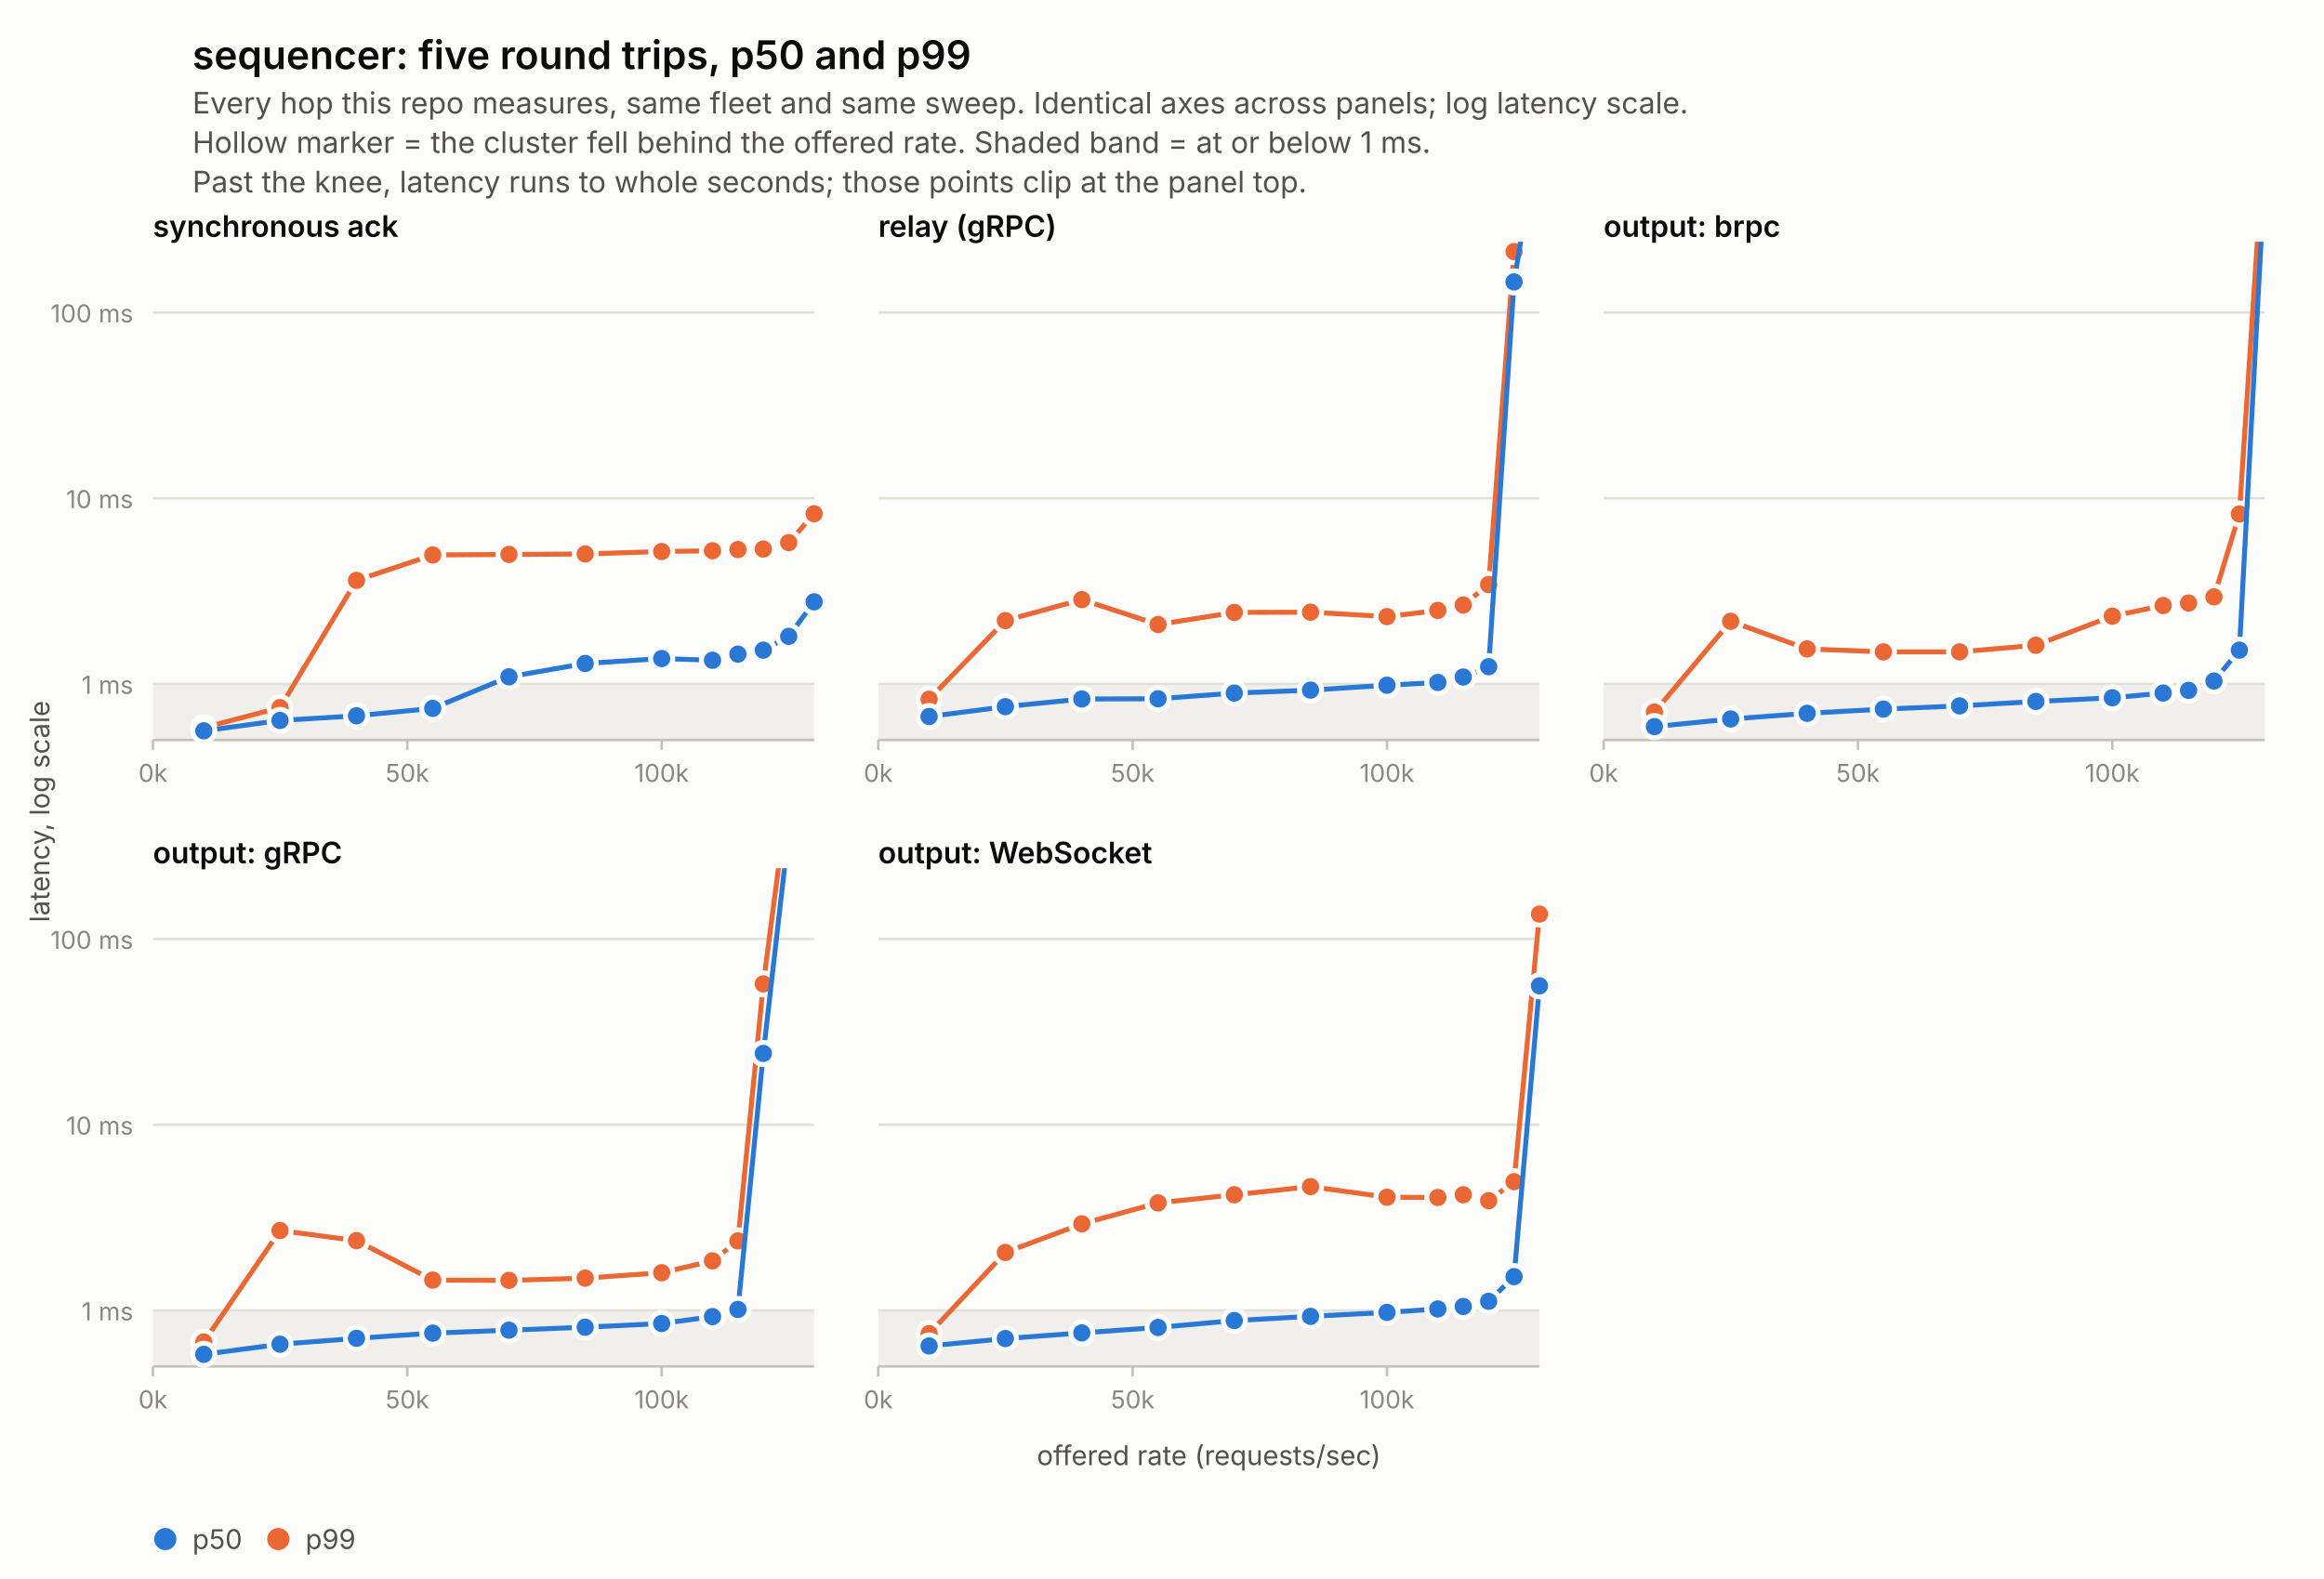
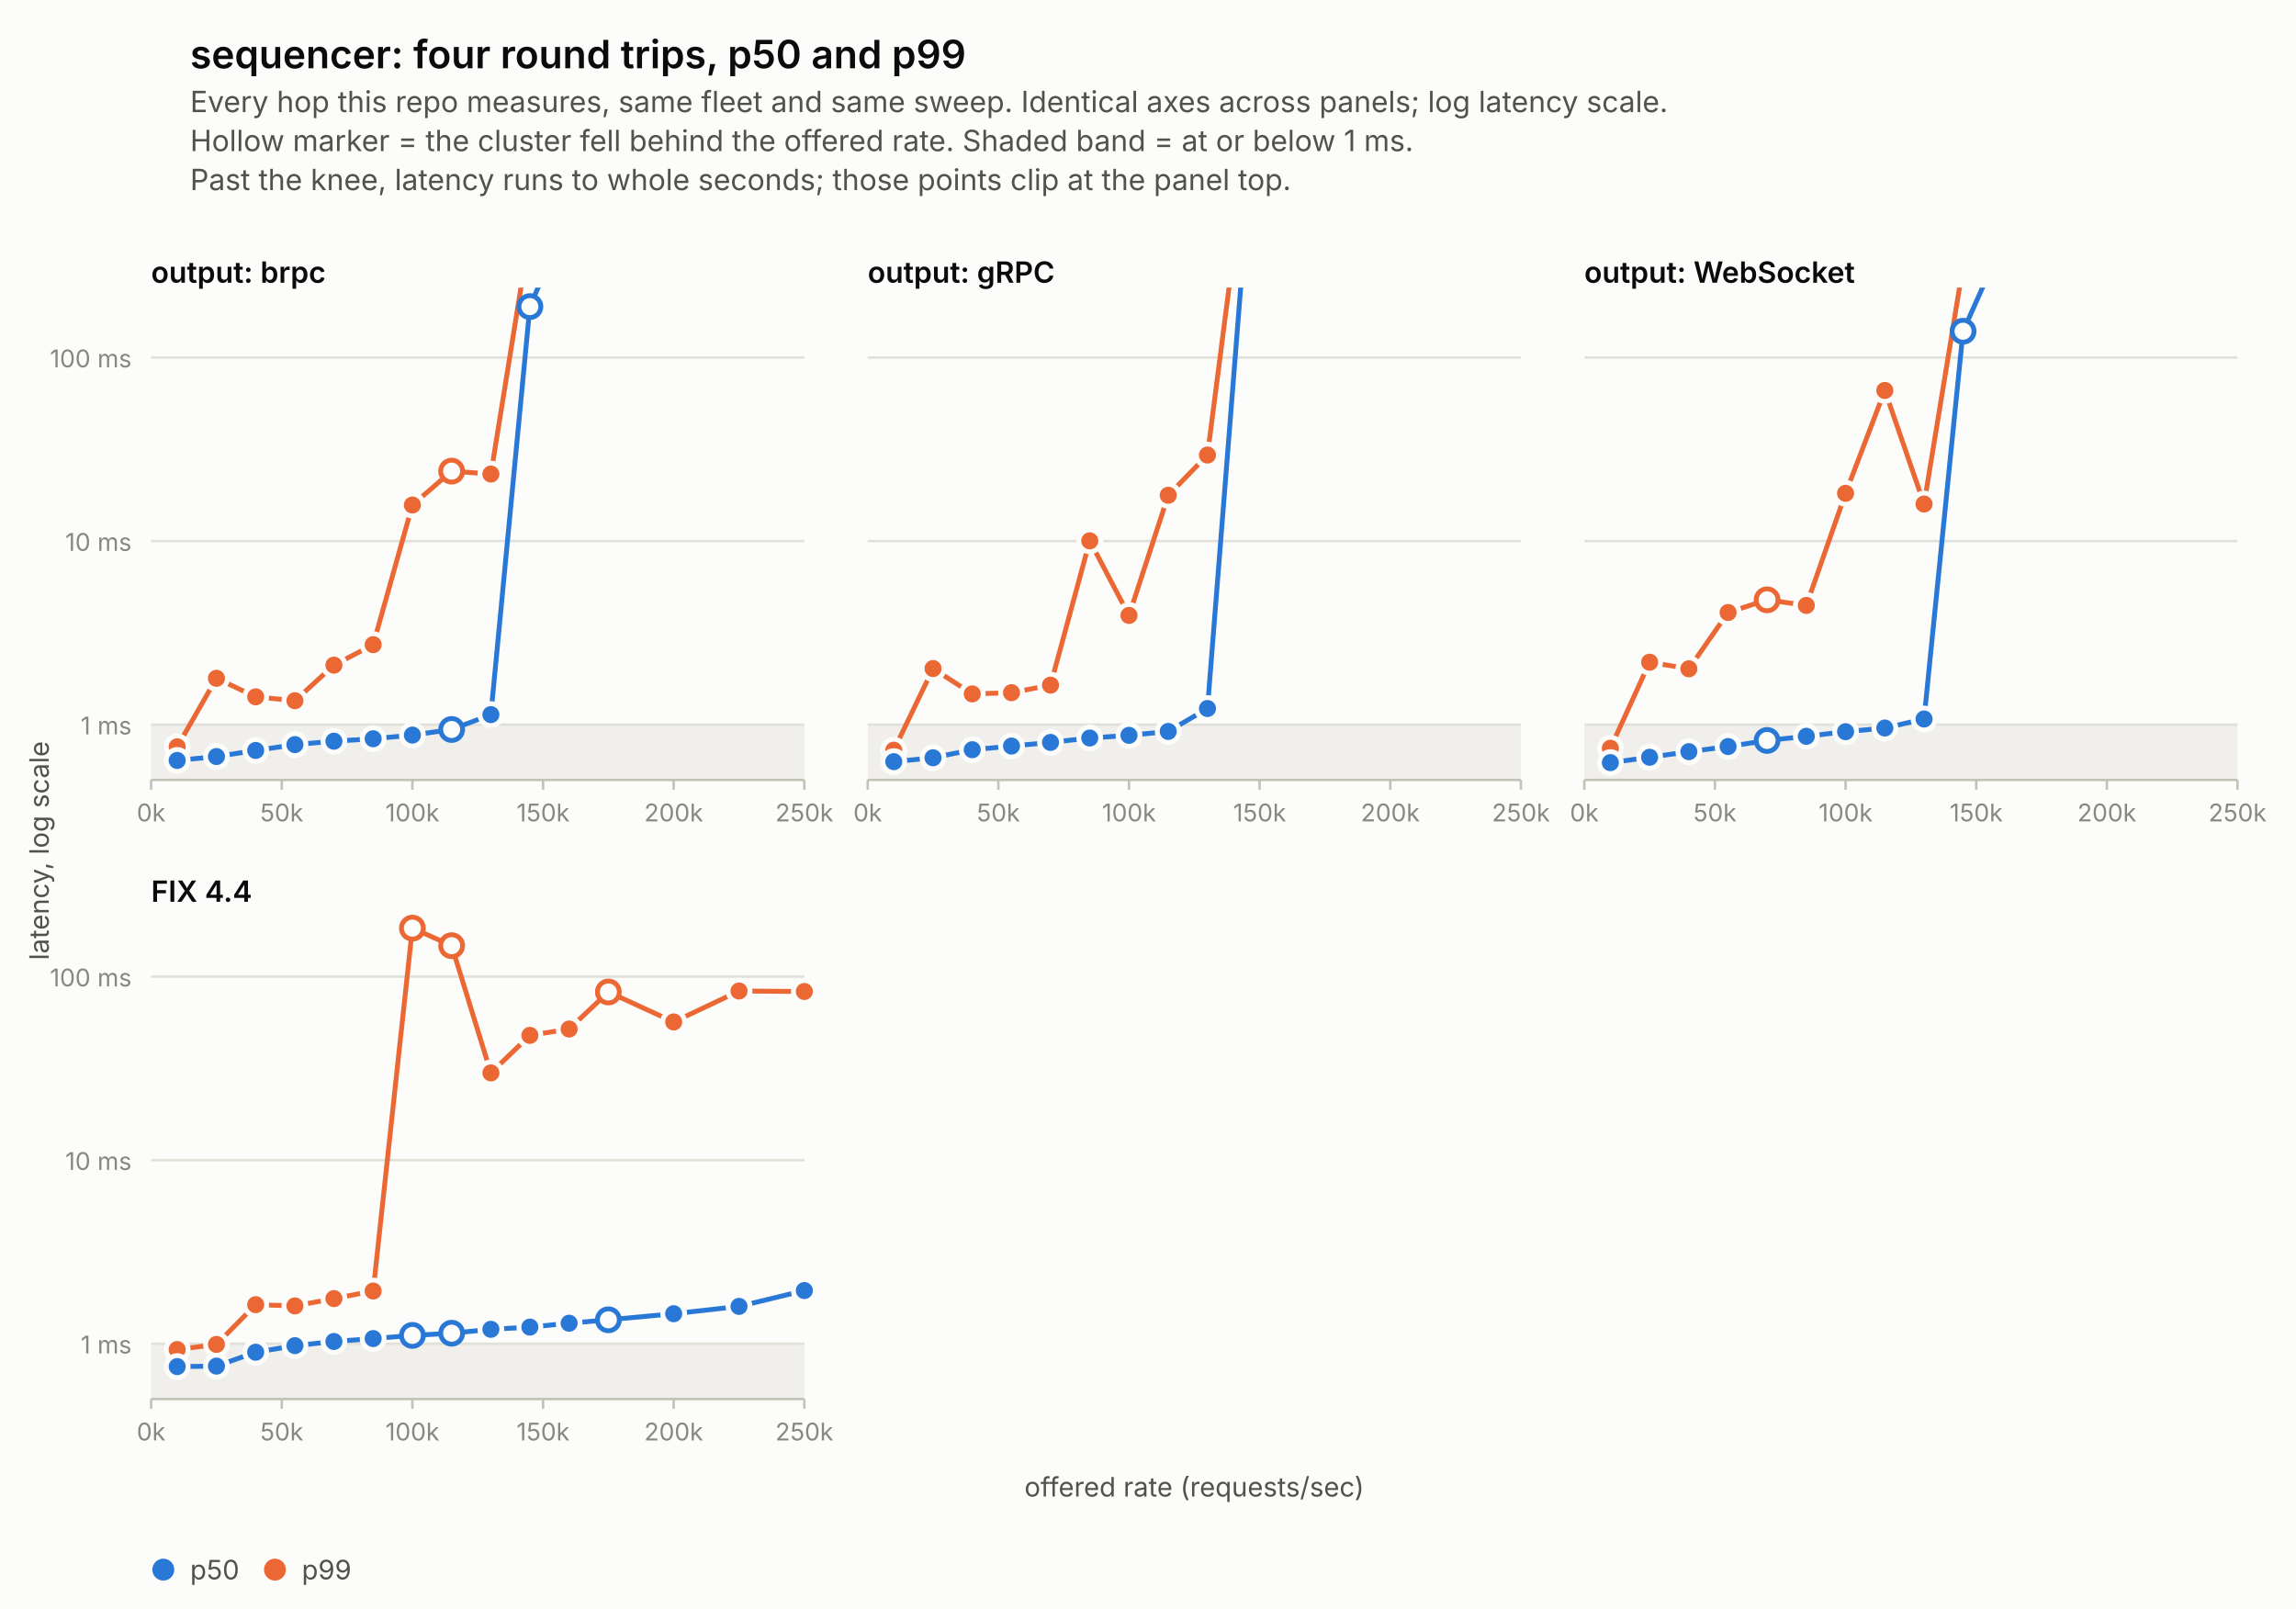
- <svg xmlns="http://www.w3.org/2000/svg" width="942" height="640" viewBox="0 0 942 640" font-family="system-ui,-apple-system,&quot;Segoe UI&quot;,sans-serif" role="img" aria-label="sequencer: five round trips, p50 and p99">
-   <rect width="942" height="640" fill="#fcfcfb" />
-   <text x="78" y="28" font-size="16" font-weight="600" fill="#0b0b0b">sequencer: five round trips, p50 and p99</text>
+ <svg xmlns="http://www.w3.org/2000/svg" width="942" height="660" viewBox="0 0 942 660" font-family="system-ui,-apple-system,&quot;Segoe UI&quot;,sans-serif" role="img" aria-label="sequencer: four round trips, p50 and p99">
+   <rect width="942" height="660" fill="#fcfcfb" />
+   <text x="78" y="28" font-size="16" font-weight="600" fill="#0b0b0b">sequencer: four round trips, p50 and p99</text>
  <text x="78" y="46" font-size="12" fill="#52514e">Every hop this repo measures, same fleet and same sweep. Identical axes across panels; log latency scale.</text>
  <text x="78" y="62" font-size="12" fill="#52514e">Hollow marker = the cluster fell behind the offered rate. Shaded band = at or below 1 ms.</text>
  <text x="78" y="78" font-size="12" fill="#52514e">Past the knee, latency runs to whole seconds; those points clip at the panel top.</text>
  <defs>
    <clipPath id="pan0">
-       <rect x="56" y="98" width="280" height="208" />
+       <rect x="56" y="118" width="280" height="208" />
    </clipPath>
    <clipPath id="pan1">
-       <rect x="350" y="98" width="280" height="208" />
+       <rect x="350" y="118" width="280" height="208" />
    </clipPath>
    <clipPath id="pan2">
-       <rect x="644" y="98" width="280" height="208" />
+       <rect x="644" y="118" width="280" height="208" />
    </clipPath>
    <clipPath id="pan3">
-       <rect x="56" y="352" width="280" height="208" />
-     </clipPath>
-     <clipPath id="pan4">
-       <rect x="350" y="352" width="280" height="208" />
+       <rect x="56" y="372" width="280" height="208" />
    </clipPath>
  </defs>
-   <rect x="62" y="277.3" width="268" height="22.7" fill="#f0efec" />
-   <line x1="62" y1="277.3" x2="330" y2="277.3" stroke="#e1e0d9" stroke-width="1" />
-   <text x="54" y="281.3" font-size="10" fill="#898781" text-anchor="end">1 ms</text>
-   <line x1="62" y1="202.0" x2="330" y2="202.0" stroke="#e1e0d9" stroke-width="1" />
-   <text x="54" y="206.0" font-size="10" fill="#898781" text-anchor="end">10 ms</text>
-   <line x1="62" y1="126.7" x2="330" y2="126.7" stroke="#e1e0d9" stroke-width="1" />
-   <text x="54" y="130.7" font-size="10" fill="#898781" text-anchor="end">100 ms</text>
-   <line x1="62" y1="300" x2="330" y2="300" stroke="#c3c2b7" stroke-width="1" />
-   <line x1="62.0" y1="300" x2="62.0" y2="304" stroke="#c3c2b7" stroke-width="1" />
-   <text x="62.0" y="317" font-size="10" fill="#898781" text-anchor="middle">0k</text>
-   <line x1="165.1" y1="300" x2="165.1" y2="304" stroke="#c3c2b7" stroke-width="1" />
-   <text x="165.1" y="317" font-size="10" fill="#898781" text-anchor="middle">50k</text>
-   <line x1="268.2" y1="300" x2="268.2" y2="304" stroke="#c3c2b7" stroke-width="1" />
-   <text x="268.2" y="317" font-size="10" fill="#898781" text-anchor="middle">100k</text>
-   <text x="62" y="96" font-size="12" font-weight="600" fill="#0b0b0b">synchronous ack</text>
+   <rect x="62" y="297.3" width="268" height="22.7" fill="#f0efec" />
+   <line x1="62" y1="297.3" x2="330" y2="297.3" stroke="#e1e0d9" stroke-width="1" />
+   <text x="54" y="301.3" font-size="10" fill="#898781" text-anchor="end">1 ms</text>
+   <line x1="62" y1="222.0" x2="330" y2="222.0" stroke="#e1e0d9" stroke-width="1" />
+   <text x="54" y="226.0" font-size="10" fill="#898781" text-anchor="end">10 ms</text>
+   <line x1="62" y1="146.7" x2="330" y2="146.7" stroke="#e1e0d9" stroke-width="1" />
+   <text x="54" y="150.7" font-size="10" fill="#898781" text-anchor="end">100 ms</text>
+   <line x1="62" y1="320" x2="330" y2="320" stroke="#c3c2b7" stroke-width="1" />
+   <line x1="62.0" y1="320" x2="62.0" y2="324" stroke="#c3c2b7" stroke-width="1" />
+   <text x="62.0" y="337" font-size="10" fill="#898781" text-anchor="middle">0k</text>
+   <line x1="115.6" y1="320" x2="115.6" y2="324" stroke="#c3c2b7" stroke-width="1" />
+   <text x="115.6" y="337" font-size="10" fill="#898781" text-anchor="middle">50k</text>
+   <line x1="169.2" y1="320" x2="169.2" y2="324" stroke="#c3c2b7" stroke-width="1" />
+   <text x="169.2" y="337" font-size="10" fill="#898781" text-anchor="middle">100k</text>
+   <line x1="222.8" y1="320" x2="222.8" y2="324" stroke="#c3c2b7" stroke-width="1" />
+   <text x="222.8" y="337" font-size="10" fill="#898781" text-anchor="middle">150k</text>
+   <line x1="276.4" y1="320" x2="276.4" y2="324" stroke="#c3c2b7" stroke-width="1" />
+   <text x="276.4" y="337" font-size="10" fill="#898781" text-anchor="middle">200k</text>
+   <line x1="330.0" y1="320" x2="330.0" y2="324" stroke="#c3c2b7" stroke-width="1" />
+   <text x="330.0" y="337" font-size="10" fill="#898781" text-anchor="middle">250k</text>
+   <text x="62" y="116" font-size="12" font-weight="600" fill="#0b0b0b">output: brpc</text>
  <g clip-path="url(#pan0)">
-     <path d="M82.6,295.0 L113.5,286.9 L144.5,235.3 L175.4,225.0 L206.3,224.8 L237.2,224.6 L268.2,223.6 L288.8,223.3 L299.1,222.8 L309.4,222.6 L319.7,220.0 L330.0,208.3" fill="none" stroke="#eb6834" stroke-width="2" stroke-linejoin="round" stroke-linecap="round" />
-     <circle cx="82.6" cy="295.0" r="4.5" fill="#eb6834" stroke="#fcfcfb" stroke-width="2" />
-     <circle cx="113.5" cy="286.9" r="4.5" fill="#eb6834" stroke="#fcfcfb" stroke-width="2" />
-     <circle cx="144.5" cy="235.3" r="4.5" fill="#eb6834" stroke="#fcfcfb" stroke-width="2" />
-     <circle cx="175.4" cy="225.0" r="4.5" fill="#eb6834" stroke="#fcfcfb" stroke-width="2" />
-     <circle cx="206.3" cy="224.8" r="4.5" fill="#eb6834" stroke="#fcfcfb" stroke-width="2" />
-     <circle cx="237.2" cy="224.6" r="4.5" fill="#eb6834" stroke="#fcfcfb" stroke-width="2" />
-     <circle cx="268.2" cy="223.6" r="4.5" fill="#eb6834" stroke="#fcfcfb" stroke-width="2" />
-     <circle cx="288.8" cy="223.3" r="4.5" fill="#eb6834" stroke="#fcfcfb" stroke-width="2" />
-     <circle cx="299.1" cy="222.8" r="4.5" fill="#eb6834" stroke="#fcfcfb" stroke-width="2" />
-     <circle cx="309.4" cy="222.6" r="4.5" fill="#eb6834" stroke="#fcfcfb" stroke-width="2" />
-     <circle cx="319.7" cy="220.0" r="4.5" fill="#eb6834" stroke="#fcfcfb" stroke-width="2" />
-     <circle cx="330.0" cy="208.3" r="4.5" fill="#eb6834" stroke="#fcfcfb" stroke-width="2" />
-     <path d="M82.6,296.3 L113.5,292.1 L144.5,290.2 L175.4,287.2 L206.3,274.4 L237.2,269.0 L268.2,267.0 L288.8,267.7 L299.1,265.2 L309.4,263.6 L319.7,258.0 L330.0,244.0" fill="none" stroke="#2a78d6" stroke-width="2" stroke-linejoin="round" stroke-linecap="round" />
-     <circle cx="82.6" cy="296.3" r="4.5" fill="#2a78d6" stroke="#fcfcfb" stroke-width="2" />
-     <circle cx="113.5" cy="292.1" r="4.5" fill="#2a78d6" stroke="#fcfcfb" stroke-width="2" />
-     <circle cx="144.5" cy="290.2" r="4.5" fill="#2a78d6" stroke="#fcfcfb" stroke-width="2" />
-     <circle cx="175.4" cy="287.2" r="4.5" fill="#2a78d6" stroke="#fcfcfb" stroke-width="2" />
-     <circle cx="206.3" cy="274.4" r="4.5" fill="#2a78d6" stroke="#fcfcfb" stroke-width="2" />
-     <circle cx="237.2" cy="269.0" r="4.5" fill="#2a78d6" stroke="#fcfcfb" stroke-width="2" />
-     <circle cx="268.2" cy="267.0" r="4.5" fill="#2a78d6" stroke="#fcfcfb" stroke-width="2" />
-     <circle cx="288.8" cy="267.7" r="4.5" fill="#2a78d6" stroke="#fcfcfb" stroke-width="2" />
-     <circle cx="299.1" cy="265.2" r="4.5" fill="#2a78d6" stroke="#fcfcfb" stroke-width="2" />
-     <circle cx="309.4" cy="263.6" r="4.5" fill="#2a78d6" stroke="#fcfcfb" stroke-width="2" />
-     <circle cx="319.7" cy="258.0" r="4.5" fill="#2a78d6" stroke="#fcfcfb" stroke-width="2" />
-     <circle cx="330.0" cy="244.0" r="4.5" fill="#2a78d6" stroke="#fcfcfb" stroke-width="2" />
-   </g>
-   <rect x="356" y="277.3" width="268" height="22.7" fill="#f0efec" />
-   <line x1="356" y1="277.3" x2="624" y2="277.3" stroke="#e1e0d9" stroke-width="1" />
-   <line x1="356" y1="202.0" x2="624" y2="202.0" stroke="#e1e0d9" stroke-width="1" />
-   <line x1="356" y1="126.7" x2="624" y2="126.7" stroke="#e1e0d9" stroke-width="1" />
-   <line x1="356" y1="300" x2="624" y2="300" stroke="#c3c2b7" stroke-width="1" />
-   <line x1="356.0" y1="300" x2="356.0" y2="304" stroke="#c3c2b7" stroke-width="1" />
-   <text x="356.0" y="317" font-size="10" fill="#898781" text-anchor="middle">0k</text>
-   <line x1="459.1" y1="300" x2="459.1" y2="304" stroke="#c3c2b7" stroke-width="1" />
-   <text x="459.1" y="317" font-size="10" fill="#898781" text-anchor="middle">50k</text>
-   <line x1="562.2" y1="300" x2="562.2" y2="304" stroke="#c3c2b7" stroke-width="1" />
-   <text x="562.2" y="317" font-size="10" fill="#898781" text-anchor="middle">100k</text>
-   <text x="356" y="96" font-size="12" font-weight="600" fill="#0b0b0b">relay (gRPC)</text>
+     <path d="M72.7,306.4 L88.8,278.3 L104.9,285.9 L121.0,287.5 L137.0,272.9 L153.1,264.5 L169.2,207.2 L185.3,193.3 L201.4,194.5 L217.4,95.3 L233.5,66.9" fill="none" stroke="#eb6834" stroke-width="2" stroke-linejoin="round" stroke-linecap="round" />
+     <circle cx="72.7" cy="306.4" r="4.5" fill="#eb6834" stroke="#fcfcfb" stroke-width="2" />
+     <circle cx="88.8" cy="278.3" r="4.5" fill="#eb6834" stroke="#fcfcfb" stroke-width="2" />
+     <circle cx="104.9" cy="285.9" r="4.5" fill="#eb6834" stroke="#fcfcfb" stroke-width="2" />
+     <circle cx="121.0" cy="287.5" r="4.5" fill="#eb6834" stroke="#fcfcfb" stroke-width="2" />
+     <circle cx="137.0" cy="272.9" r="4.5" fill="#eb6834" stroke="#fcfcfb" stroke-width="2" />
+     <circle cx="153.1" cy="264.5" r="4.5" fill="#eb6834" stroke="#fcfcfb" stroke-width="2" />
+     <circle cx="169.2" cy="207.2" r="4.5" fill="#eb6834" stroke="#fcfcfb" stroke-width="2" />
+     <circle cx="185.3" cy="193.3" r="4.5" fill="#fcfcfb" stroke="#eb6834" stroke-width="2" />
+     <circle cx="201.4" cy="194.5" r="4.5" fill="#eb6834" stroke="#fcfcfb" stroke-width="2" />
+     <circle cx="217.4" cy="95.3" r="4.5" fill="#fcfcfb" stroke="#eb6834" stroke-width="2" />
+     <circle cx="233.5" cy="66.9" r="4.5" fill="#fcfcfb" stroke="#eb6834" stroke-width="2" />
+     <path d="M72.7,312.0 L88.8,310.4 L104.9,307.9 L121.0,305.5 L137.0,304.1 L153.1,303.1 L169.2,301.6 L185.3,299.3 L201.4,293.2 L217.4,125.8 L233.5,88.5" fill="none" stroke="#2a78d6" stroke-width="2" stroke-linejoin="round" stroke-linecap="round" />
+     <circle cx="72.7" cy="312.0" r="4.5" fill="#2a78d6" stroke="#fcfcfb" stroke-width="2" />
+     <circle cx="88.8" cy="310.4" r="4.5" fill="#2a78d6" stroke="#fcfcfb" stroke-width="2" />
+     <circle cx="104.9" cy="307.9" r="4.5" fill="#2a78d6" stroke="#fcfcfb" stroke-width="2" />
+     <circle cx="121.0" cy="305.5" r="4.5" fill="#2a78d6" stroke="#fcfcfb" stroke-width="2" />
+     <circle cx="137.0" cy="304.1" r="4.5" fill="#2a78d6" stroke="#fcfcfb" stroke-width="2" />
+     <circle cx="153.1" cy="303.1" r="4.5" fill="#2a78d6" stroke="#fcfcfb" stroke-width="2" />
+     <circle cx="169.2" cy="301.6" r="4.5" fill="#2a78d6" stroke="#fcfcfb" stroke-width="2" />
+     <circle cx="185.3" cy="299.3" r="4.5" fill="#fcfcfb" stroke="#2a78d6" stroke-width="2" />
+     <circle cx="201.4" cy="293.2" r="4.5" fill="#2a78d6" stroke="#fcfcfb" stroke-width="2" />
+     <circle cx="217.4" cy="125.8" r="4.5" fill="#fcfcfb" stroke="#2a78d6" stroke-width="2" />
+     <circle cx="233.5" cy="88.5" r="4.5" fill="#fcfcfb" stroke="#2a78d6" stroke-width="2" />
+   </g>
+   <rect x="356" y="297.3" width="268" height="22.7" fill="#f0efec" />
+   <line x1="356" y1="297.3" x2="624" y2="297.3" stroke="#e1e0d9" stroke-width="1" />
+   <line x1="356" y1="222.0" x2="624" y2="222.0" stroke="#e1e0d9" stroke-width="1" />
+   <line x1="356" y1="146.7" x2="624" y2="146.7" stroke="#e1e0d9" stroke-width="1" />
+   <line x1="356" y1="320" x2="624" y2="320" stroke="#c3c2b7" stroke-width="1" />
+   <line x1="356.0" y1="320" x2="356.0" y2="324" stroke="#c3c2b7" stroke-width="1" />
+   <text x="356.0" y="337" font-size="10" fill="#898781" text-anchor="middle">0k</text>
+   <line x1="409.6" y1="320" x2="409.6" y2="324" stroke="#c3c2b7" stroke-width="1" />
+   <text x="409.6" y="337" font-size="10" fill="#898781" text-anchor="middle">50k</text>
+   <line x1="463.2" y1="320" x2="463.2" y2="324" stroke="#c3c2b7" stroke-width="1" />
+   <text x="463.2" y="337" font-size="10" fill="#898781" text-anchor="middle">100k</text>
+   <line x1="516.8" y1="320" x2="516.8" y2="324" stroke="#c3c2b7" stroke-width="1" />
+   <text x="516.8" y="337" font-size="10" fill="#898781" text-anchor="middle">150k</text>
+   <line x1="570.4" y1="320" x2="570.4" y2="324" stroke="#c3c2b7" stroke-width="1" />
+   <text x="570.4" y="337" font-size="10" fill="#898781" text-anchor="middle">200k</text>
+   <line x1="624.0" y1="320" x2="624.0" y2="324" stroke="#c3c2b7" stroke-width="1" />
+   <text x="624.0" y="337" font-size="10" fill="#898781" text-anchor="middle">250k</text>
+   <text x="356" y="116" font-size="12" font-weight="600" fill="#0b0b0b">output: gRPC</text>
  <g clip-path="url(#pan1)">
-     <path d="M376.6,283.5 L407.5,251.6 L438.5,243.1 L469.4,253.2 L500.3,248.3 L531.2,248.2 L562.2,250.0 L582.8,247.5 L593.1,245.3 L603.4,237.0 L613.7,102.0 L624.0,35.5" fill="none" stroke="#eb6834" stroke-width="2" stroke-linejoin="round" stroke-linecap="round" />
-     <circle cx="376.6" cy="283.5" r="4.5" fill="#eb6834" stroke="#fcfcfb" stroke-width="2" />
-     <circle cx="407.5" cy="251.6" r="4.5" fill="#eb6834" stroke="#fcfcfb" stroke-width="2" />
-     <circle cx="438.5" cy="243.1" r="4.5" fill="#eb6834" stroke="#fcfcfb" stroke-width="2" />
-     <circle cx="469.4" cy="253.2" r="4.5" fill="#eb6834" stroke="#fcfcfb" stroke-width="2" />
-     <circle cx="500.3" cy="248.3" r="4.5" fill="#eb6834" stroke="#fcfcfb" stroke-width="2" />
-     <circle cx="531.2" cy="248.2" r="4.5" fill="#eb6834" stroke="#fcfcfb" stroke-width="2" />
-     <circle cx="562.2" cy="250.0" r="4.5" fill="#eb6834" stroke="#fcfcfb" stroke-width="2" />
-     <circle cx="582.8" cy="247.5" r="4.5" fill="#eb6834" stroke="#fcfcfb" stroke-width="2" />
-     <circle cx="593.1" cy="245.3" r="4.5" fill="#eb6834" stroke="#fcfcfb" stroke-width="2" />
-     <circle cx="603.4" cy="237.0" r="4.5" fill="#eb6834" stroke="#fcfcfb" stroke-width="2" />
-     <circle cx="613.7" cy="102.0" r="4.5" fill="#eb6834" stroke="#fcfcfb" stroke-width="2" />
-     <circle cx="624.0" cy="35.5" r="4.5" fill="#fcfcfb" stroke="#eb6834" stroke-width="2" />
-     <path d="M376.6,290.5 L407.5,286.5 L438.5,283.4 L469.4,283.3 L500.3,281.0 L531.2,279.8 L562.2,277.8 L582.8,276.7 L593.1,274.5 L603.4,270.3 L613.7,114.3 L624.0,51.4" fill="none" stroke="#2a78d6" stroke-width="2" stroke-linejoin="round" stroke-linecap="round" />
-     <circle cx="376.6" cy="290.5" r="4.5" fill="#2a78d6" stroke="#fcfcfb" stroke-width="2" />
-     <circle cx="407.5" cy="286.5" r="4.5" fill="#2a78d6" stroke="#fcfcfb" stroke-width="2" />
-     <circle cx="438.5" cy="283.4" r="4.5" fill="#2a78d6" stroke="#fcfcfb" stroke-width="2" />
-     <circle cx="469.4" cy="283.3" r="4.5" fill="#2a78d6" stroke="#fcfcfb" stroke-width="2" />
-     <circle cx="500.3" cy="281.0" r="4.5" fill="#2a78d6" stroke="#fcfcfb" stroke-width="2" />
-     <circle cx="531.2" cy="279.8" r="4.5" fill="#2a78d6" stroke="#fcfcfb" stroke-width="2" />
-     <circle cx="562.2" cy="277.8" r="4.5" fill="#2a78d6" stroke="#fcfcfb" stroke-width="2" />
-     <circle cx="582.8" cy="276.7" r="4.5" fill="#2a78d6" stroke="#fcfcfb" stroke-width="2" />
-     <circle cx="593.1" cy="274.5" r="4.5" fill="#2a78d6" stroke="#fcfcfb" stroke-width="2" />
-     <circle cx="603.4" cy="270.3" r="4.5" fill="#2a78d6" stroke="#fcfcfb" stroke-width="2" />
-     <circle cx="613.7" cy="114.3" r="4.5" fill="#2a78d6" stroke="#fcfcfb" stroke-width="2" />
-     <circle cx="624.0" cy="51.4" r="4.5" fill="#fcfcfb" stroke="#2a78d6" stroke-width="2" />
-   </g>
-   <rect x="650" y="277.3" width="268" height="22.7" fill="#f0efec" />
-   <line x1="650" y1="277.3" x2="918" y2="277.3" stroke="#e1e0d9" stroke-width="1" />
-   <line x1="650" y1="202.0" x2="918" y2="202.0" stroke="#e1e0d9" stroke-width="1" />
-   <line x1="650" y1="126.7" x2="918" y2="126.7" stroke="#e1e0d9" stroke-width="1" />
-   <line x1="650" y1="300" x2="918" y2="300" stroke="#c3c2b7" stroke-width="1" />
-   <line x1="650.0" y1="300" x2="650.0" y2="304" stroke="#c3c2b7" stroke-width="1" />
-   <text x="650.0" y="317" font-size="10" fill="#898781" text-anchor="middle">0k</text>
-   <line x1="753.1" y1="300" x2="753.1" y2="304" stroke="#c3c2b7" stroke-width="1" />
-   <text x="753.1" y="317" font-size="10" fill="#898781" text-anchor="middle">50k</text>
-   <line x1="856.2" y1="300" x2="856.2" y2="304" stroke="#c3c2b7" stroke-width="1" />
-   <text x="856.2" y="317" font-size="10" fill="#898781" text-anchor="middle">100k</text>
-   <text x="650" y="96" font-size="12" font-weight="600" fill="#0b0b0b">output: brpc</text>
+     <path d="M366.7,307.8 L382.8,274.3 L398.9,284.7 L415.0,284.2 L431.0,281.1 L447.1,221.9 L463.2,252.5 L479.3,203.2 L495.4,186.7 L511.4,62.4 L527.5,37.7" fill="none" stroke="#eb6834" stroke-width="2" stroke-linejoin="round" stroke-linecap="round" />
+     <circle cx="366.7" cy="307.8" r="4.5" fill="#eb6834" stroke="#fcfcfb" stroke-width="2" />
+     <circle cx="382.8" cy="274.3" r="4.5" fill="#eb6834" stroke="#fcfcfb" stroke-width="2" />
+     <circle cx="398.9" cy="284.7" r="4.5" fill="#eb6834" stroke="#fcfcfb" stroke-width="2" />
+     <circle cx="415.0" cy="284.2" r="4.5" fill="#eb6834" stroke="#fcfcfb" stroke-width="2" />
+     <circle cx="431.0" cy="281.1" r="4.5" fill="#eb6834" stroke="#fcfcfb" stroke-width="2" />
+     <circle cx="447.1" cy="221.9" r="4.5" fill="#eb6834" stroke="#fcfcfb" stroke-width="2" />
+     <circle cx="463.2" cy="252.5" r="4.5" fill="#eb6834" stroke="#fcfcfb" stroke-width="2" />
+     <circle cx="479.3" cy="203.2" r="4.5" fill="#eb6834" stroke="#fcfcfb" stroke-width="2" />
+     <circle cx="495.4" cy="186.7" r="4.5" fill="#eb6834" stroke="#fcfcfb" stroke-width="2" />
+     <circle cx="511.4" cy="62.4" r="4.5" fill="#fcfcfb" stroke="#eb6834" stroke-width="2" />
+     <circle cx="527.5" cy="37.7" r="4.5" fill="#fcfcfb" stroke="#eb6834" stroke-width="2" />
+     <path d="M366.7,312.5 L382.8,310.9 L398.9,307.6 L415.0,306.1 L431.0,304.6 L447.1,302.8 L463.2,301.7 L479.3,300.1 L495.4,290.7 L511.4,87.9 L527.5,65.3" fill="none" stroke="#2a78d6" stroke-width="2" stroke-linejoin="round" stroke-linecap="round" />
+     <circle cx="366.7" cy="312.5" r="4.5" fill="#2a78d6" stroke="#fcfcfb" stroke-width="2" />
+     <circle cx="382.8" cy="310.9" r="4.5" fill="#2a78d6" stroke="#fcfcfb" stroke-width="2" />
+     <circle cx="398.9" cy="307.6" r="4.5" fill="#2a78d6" stroke="#fcfcfb" stroke-width="2" />
+     <circle cx="415.0" cy="306.1" r="4.5" fill="#2a78d6" stroke="#fcfcfb" stroke-width="2" />
+     <circle cx="431.0" cy="304.6" r="4.5" fill="#2a78d6" stroke="#fcfcfb" stroke-width="2" />
+     <circle cx="447.1" cy="302.8" r="4.5" fill="#2a78d6" stroke="#fcfcfb" stroke-width="2" />
+     <circle cx="463.2" cy="301.7" r="4.5" fill="#2a78d6" stroke="#fcfcfb" stroke-width="2" />
+     <circle cx="479.3" cy="300.1" r="4.5" fill="#2a78d6" stroke="#fcfcfb" stroke-width="2" />
+     <circle cx="495.4" cy="290.7" r="4.5" fill="#2a78d6" stroke="#fcfcfb" stroke-width="2" />
+     <circle cx="511.4" cy="87.9" r="4.5" fill="#fcfcfb" stroke="#2a78d6" stroke-width="2" />
+     <circle cx="527.5" cy="65.3" r="4.5" fill="#fcfcfb" stroke="#2a78d6" stroke-width="2" />
+   </g>
+   <rect x="650" y="297.3" width="268" height="22.7" fill="#f0efec" />
+   <line x1="650" y1="297.3" x2="918" y2="297.3" stroke="#e1e0d9" stroke-width="1" />
+   <line x1="650" y1="222.0" x2="918" y2="222.0" stroke="#e1e0d9" stroke-width="1" />
+   <line x1="650" y1="146.7" x2="918" y2="146.7" stroke="#e1e0d9" stroke-width="1" />
+   <line x1="650" y1="320" x2="918" y2="320" stroke="#c3c2b7" stroke-width="1" />
+   <line x1="650.0" y1="320" x2="650.0" y2="324" stroke="#c3c2b7" stroke-width="1" />
+   <text x="650.0" y="337" font-size="10" fill="#898781" text-anchor="middle">0k</text>
+   <line x1="703.6" y1="320" x2="703.6" y2="324" stroke="#c3c2b7" stroke-width="1" />
+   <text x="703.6" y="337" font-size="10" fill="#898781" text-anchor="middle">50k</text>
+   <line x1="757.2" y1="320" x2="757.2" y2="324" stroke="#c3c2b7" stroke-width="1" />
+   <text x="757.2" y="337" font-size="10" fill="#898781" text-anchor="middle">100k</text>
+   <line x1="810.8" y1="320" x2="810.8" y2="324" stroke="#c3c2b7" stroke-width="1" />
+   <text x="810.8" y="337" font-size="10" fill="#898781" text-anchor="middle">150k</text>
+   <line x1="864.4" y1="320" x2="864.4" y2="324" stroke="#c3c2b7" stroke-width="1" />
+   <text x="864.4" y="337" font-size="10" fill="#898781" text-anchor="middle">200k</text>
+   <line x1="918.0" y1="320" x2="918.0" y2="324" stroke="#c3c2b7" stroke-width="1" />
+   <text x="918.0" y="337" font-size="10" fill="#898781" text-anchor="middle">250k</text>
+   <text x="650" y="116" font-size="12" font-weight="600" fill="#0b0b0b">output: WebSocket</text>
  <g clip-path="url(#pan2)">
-     <path d="M670.6,288.7 L701.5,251.9 L732.5,263.1 L763.4,264.3 L794.3,264.3 L825.2,261.6 L856.2,249.8 L876.8,245.5 L887.1,244.5 L897.4,242.0 L907.7,208.4 L918.0,52.0" fill="none" stroke="#eb6834" stroke-width="2" stroke-linejoin="round" stroke-linecap="round" />
-     <circle cx="670.6" cy="288.7" r="4.5" fill="#eb6834" stroke="#fcfcfb" stroke-width="2" />
-     <circle cx="701.5" cy="251.9" r="4.5" fill="#eb6834" stroke="#fcfcfb" stroke-width="2" />
-     <circle cx="732.5" cy="263.1" r="4.5" fill="#eb6834" stroke="#fcfcfb" stroke-width="2" />
-     <circle cx="763.4" cy="264.3" r="4.5" fill="#eb6834" stroke="#fcfcfb" stroke-width="2" />
-     <circle cx="794.3" cy="264.3" r="4.5" fill="#eb6834" stroke="#fcfcfb" stroke-width="2" />
-     <circle cx="825.2" cy="261.6" r="4.5" fill="#eb6834" stroke="#fcfcfb" stroke-width="2" />
-     <circle cx="856.2" cy="249.8" r="4.5" fill="#eb6834" stroke="#fcfcfb" stroke-width="2" />
-     <circle cx="876.8" cy="245.5" r="4.5" fill="#eb6834" stroke="#fcfcfb" stroke-width="2" />
-     <circle cx="887.1" cy="244.5" r="4.5" fill="#eb6834" stroke="#fcfcfb" stroke-width="2" />
-     <circle cx="897.4" cy="242.0" r="4.5" fill="#eb6834" stroke="#fcfcfb" stroke-width="2" />
-     <circle cx="907.7" cy="208.4" r="4.5" fill="#eb6834" stroke="#fcfcfb" stroke-width="2" />
-     <circle cx="918.0" cy="52.0" r="4.5" fill="#fcfcfb" stroke="#eb6834" stroke-width="2" />
-     <path d="M670.6,294.6 L701.5,291.5 L732.5,289.2 L763.4,287.5 L794.3,286.2 L825.2,284.4 L856.2,282.9 L876.8,281.0 L887.1,279.9 L897.4,276.1 L907.7,263.6 L918.0,69.5" fill="none" stroke="#2a78d6" stroke-width="2" stroke-linejoin="round" stroke-linecap="round" />
-     <circle cx="670.6" cy="294.6" r="4.5" fill="#2a78d6" stroke="#fcfcfb" stroke-width="2" />
-     <circle cx="701.5" cy="291.5" r="4.5" fill="#2a78d6" stroke="#fcfcfb" stroke-width="2" />
-     <circle cx="732.5" cy="289.2" r="4.5" fill="#2a78d6" stroke="#fcfcfb" stroke-width="2" />
-     <circle cx="763.4" cy="287.5" r="4.5" fill="#2a78d6" stroke="#fcfcfb" stroke-width="2" />
-     <circle cx="794.3" cy="286.2" r="4.5" fill="#2a78d6" stroke="#fcfcfb" stroke-width="2" />
-     <circle cx="825.2" cy="284.4" r="4.5" fill="#2a78d6" stroke="#fcfcfb" stroke-width="2" />
-     <circle cx="856.2" cy="282.9" r="4.5" fill="#2a78d6" stroke="#fcfcfb" stroke-width="2" />
-     <circle cx="876.8" cy="281.0" r="4.5" fill="#2a78d6" stroke="#fcfcfb" stroke-width="2" />
-     <circle cx="887.1" cy="279.9" r="4.5" fill="#2a78d6" stroke="#fcfcfb" stroke-width="2" />
-     <circle cx="897.4" cy="276.1" r="4.5" fill="#2a78d6" stroke="#fcfcfb" stroke-width="2" />
-     <circle cx="907.7" cy="263.6" r="4.5" fill="#2a78d6" stroke="#fcfcfb" stroke-width="2" />
-     <circle cx="918.0" cy="69.5" r="4.5" fill="#fcfcfb" stroke="#2a78d6" stroke-width="2" />
-   </g>
-   <rect x="62" y="531.3" width="268" height="22.7" fill="#f0efec" />
-   <line x1="62" y1="531.3" x2="330" y2="531.3" stroke="#e1e0d9" stroke-width="1" />
-   <text x="54" y="535.3" font-size="10" fill="#898781" text-anchor="end">1 ms</text>
-   <line x1="62" y1="456.0" x2="330" y2="456.0" stroke="#e1e0d9" stroke-width="1" />
-   <text x="54" y="460.0" font-size="10" fill="#898781" text-anchor="end">10 ms</text>
-   <line x1="62" y1="380.7" x2="330" y2="380.7" stroke="#e1e0d9" stroke-width="1" />
-   <text x="54" y="384.7" font-size="10" fill="#898781" text-anchor="end">100 ms</text>
-   <line x1="62" y1="554" x2="330" y2="554" stroke="#c3c2b7" stroke-width="1" />
-   <line x1="62.0" y1="554" x2="62.0" y2="558" stroke="#c3c2b7" stroke-width="1" />
-   <text x="62.0" y="571" font-size="10" fill="#898781" text-anchor="middle">0k</text>
-   <line x1="165.1" y1="554" x2="165.1" y2="558" stroke="#c3c2b7" stroke-width="1" />
-   <text x="165.1" y="571" font-size="10" fill="#898781" text-anchor="middle">50k</text>
-   <line x1="268.2" y1="554" x2="268.2" y2="558" stroke="#c3c2b7" stroke-width="1" />
-   <text x="268.2" y="571" font-size="10" fill="#898781" text-anchor="middle">100k</text>
-   <text x="62" y="350" font-size="12" font-weight="600" fill="#0b0b0b">output: gRPC</text>
+     <path d="M660.7,307.0 L676.8,271.7 L692.9,274.4 L709.0,251.3 L725.0,246.1 L741.1,248.4 L757.2,202.4 L773.3,160.2 L789.4,206.8 L805.4,109.1 L821.5,68.6" fill="none" stroke="#eb6834" stroke-width="2" stroke-linejoin="round" stroke-linecap="round" />
+     <circle cx="660.7" cy="307.0" r="4.5" fill="#eb6834" stroke="#fcfcfb" stroke-width="2" />
+     <circle cx="676.8" cy="271.7" r="4.5" fill="#eb6834" stroke="#fcfcfb" stroke-width="2" />
+     <circle cx="692.9" cy="274.4" r="4.5" fill="#eb6834" stroke="#fcfcfb" stroke-width="2" />
+     <circle cx="709.0" cy="251.3" r="4.5" fill="#eb6834" stroke="#fcfcfb" stroke-width="2" />
+     <circle cx="725.0" cy="246.1" r="4.5" fill="#fcfcfb" stroke="#eb6834" stroke-width="2" />
+     <circle cx="741.1" cy="248.4" r="4.5" fill="#eb6834" stroke="#fcfcfb" stroke-width="2" />
+     <circle cx="757.2" cy="202.4" r="4.5" fill="#eb6834" stroke="#fcfcfb" stroke-width="2" />
+     <circle cx="773.3" cy="160.2" r="4.5" fill="#eb6834" stroke="#fcfcfb" stroke-width="2" />
+     <circle cx="789.4" cy="206.8" r="4.5" fill="#eb6834" stroke="#fcfcfb" stroke-width="2" />
+     <circle cx="805.4" cy="109.1" r="4.5" fill="#fcfcfb" stroke="#eb6834" stroke-width="2" />
+     <circle cx="821.5" cy="68.6" r="4.5" fill="#fcfcfb" stroke="#eb6834" stroke-width="2" />
+     <path d="M660.7,312.9 L676.8,310.7 L692.9,308.4 L709.0,306.3 L725.0,303.8 L741.1,302.1 L757.2,300.2 L773.3,298.7 L789.4,295.0 L805.4,135.9 L821.5,99.8" fill="none" stroke="#2a78d6" stroke-width="2" stroke-linejoin="round" stroke-linecap="round" />
+     <circle cx="660.7" cy="312.9" r="4.5" fill="#2a78d6" stroke="#fcfcfb" stroke-width="2" />
+     <circle cx="676.8" cy="310.7" r="4.5" fill="#2a78d6" stroke="#fcfcfb" stroke-width="2" />
+     <circle cx="692.9" cy="308.4" r="4.5" fill="#2a78d6" stroke="#fcfcfb" stroke-width="2" />
+     <circle cx="709.0" cy="306.3" r="4.5" fill="#2a78d6" stroke="#fcfcfb" stroke-width="2" />
+     <circle cx="725.0" cy="303.8" r="4.5" fill="#fcfcfb" stroke="#2a78d6" stroke-width="2" />
+     <circle cx="741.1" cy="302.1" r="4.5" fill="#2a78d6" stroke="#fcfcfb" stroke-width="2" />
+     <circle cx="757.2" cy="300.2" r="4.5" fill="#2a78d6" stroke="#fcfcfb" stroke-width="2" />
+     <circle cx="773.3" cy="298.7" r="4.5" fill="#2a78d6" stroke="#fcfcfb" stroke-width="2" />
+     <circle cx="789.4" cy="295.0" r="4.5" fill="#2a78d6" stroke="#fcfcfb" stroke-width="2" />
+     <circle cx="805.4" cy="135.9" r="4.5" fill="#fcfcfb" stroke="#2a78d6" stroke-width="2" />
+     <circle cx="821.5" cy="99.8" r="4.5" fill="#fcfcfb" stroke="#2a78d6" stroke-width="2" />
+   </g>
+   <rect x="62" y="551.3" width="268" height="22.7" fill="#f0efec" />
+   <line x1="62" y1="551.3" x2="330" y2="551.3" stroke="#e1e0d9" stroke-width="1" />
+   <text x="54" y="555.3" font-size="10" fill="#898781" text-anchor="end">1 ms</text>
+   <line x1="62" y1="476.0" x2="330" y2="476.0" stroke="#e1e0d9" stroke-width="1" />
+   <text x="54" y="480.0" font-size="10" fill="#898781" text-anchor="end">10 ms</text>
+   <line x1="62" y1="400.7" x2="330" y2="400.7" stroke="#e1e0d9" stroke-width="1" />
+   <text x="54" y="404.7" font-size="10" fill="#898781" text-anchor="end">100 ms</text>
+   <line x1="62" y1="574" x2="330" y2="574" stroke="#c3c2b7" stroke-width="1" />
+   <line x1="62.0" y1="574" x2="62.0" y2="578" stroke="#c3c2b7" stroke-width="1" />
+   <text x="62.0" y="591" font-size="10" fill="#898781" text-anchor="middle">0k</text>
+   <line x1="115.6" y1="574" x2="115.6" y2="578" stroke="#c3c2b7" stroke-width="1" />
+   <text x="115.6" y="591" font-size="10" fill="#898781" text-anchor="middle">50k</text>
+   <line x1="169.2" y1="574" x2="169.2" y2="578" stroke="#c3c2b7" stroke-width="1" />
+   <text x="169.2" y="591" font-size="10" fill="#898781" text-anchor="middle">100k</text>
+   <line x1="222.8" y1="574" x2="222.8" y2="578" stroke="#c3c2b7" stroke-width="1" />
+   <text x="222.8" y="591" font-size="10" fill="#898781" text-anchor="middle">150k</text>
+   <line x1="276.4" y1="574" x2="276.4" y2="578" stroke="#c3c2b7" stroke-width="1" />
+   <text x="276.4" y="591" font-size="10" fill="#898781" text-anchor="middle">200k</text>
+   <line x1="330.0" y1="574" x2="330.0" y2="578" stroke="#c3c2b7" stroke-width="1" />
+   <text x="330.0" y="591" font-size="10" fill="#898781" text-anchor="middle">250k</text>
+   <text x="62" y="370" font-size="12" font-weight="600" fill="#0b0b0b">FIX 4.4</text>
  <g clip-path="url(#pan3)">
-     <path d="M82.6,544.1 L113.5,498.9 L144.5,503.0 L175.4,519.0 L206.3,519.1 L237.2,518.2 L268.2,516.0 L288.8,511.2 L299.1,503.1 L309.4,398.9 L319.7,320.1 L330.0,288.5" fill="none" stroke="#eb6834" stroke-width="2" stroke-linejoin="round" stroke-linecap="round" />
-     <circle cx="82.6" cy="544.1" r="4.5" fill="#eb6834" stroke="#fcfcfb" stroke-width="2" />
-     <circle cx="113.5" cy="498.9" r="4.5" fill="#eb6834" stroke="#fcfcfb" stroke-width="2" />
-     <circle cx="144.5" cy="503.0" r="4.5" fill="#eb6834" stroke="#fcfcfb" stroke-width="2" />
-     <circle cx="175.4" cy="519.0" r="4.5" fill="#eb6834" stroke="#fcfcfb" stroke-width="2" />
-     <circle cx="206.3" cy="519.1" r="4.5" fill="#eb6834" stroke="#fcfcfb" stroke-width="2" />
-     <circle cx="237.2" cy="518.2" r="4.5" fill="#eb6834" stroke="#fcfcfb" stroke-width="2" />
-     <circle cx="268.2" cy="516.0" r="4.5" fill="#eb6834" stroke="#fcfcfb" stroke-width="2" />
-     <circle cx="288.8" cy="511.2" r="4.5" fill="#eb6834" stroke="#fcfcfb" stroke-width="2" />
-     <circle cx="299.1" cy="503.1" r="4.5" fill="#eb6834" stroke="#fcfcfb" stroke-width="2" />
-     <circle cx="309.4" cy="398.9" r="4.5" fill="#eb6834" stroke="#fcfcfb" stroke-width="2" />
-     <circle cx="319.7" cy="320.1" r="4.5" fill="#fcfcfb" stroke="#eb6834" stroke-width="2" />
-     <circle cx="330.0" cy="288.5" r="4.5" fill="#fcfcfb" stroke="#eb6834" stroke-width="2" />
-     <path d="M82.6,549.1 L113.5,545.0 L144.5,542.6 L175.4,540.5 L206.3,539.3 L237.2,538.1 L268.2,536.6 L288.8,533.8 L299.1,530.9 L309.4,427.1 L319.7,337.0 L330.0,308.8" fill="none" stroke="#2a78d6" stroke-width="2" stroke-linejoin="round" stroke-linecap="round" />
-     <circle cx="82.6" cy="549.1" r="4.5" fill="#2a78d6" stroke="#fcfcfb" stroke-width="2" />
-     <circle cx="113.5" cy="545.0" r="4.5" fill="#2a78d6" stroke="#fcfcfb" stroke-width="2" />
-     <circle cx="144.5" cy="542.6" r="4.5" fill="#2a78d6" stroke="#fcfcfb" stroke-width="2" />
-     <circle cx="175.4" cy="540.5" r="4.5" fill="#2a78d6" stroke="#fcfcfb" stroke-width="2" />
-     <circle cx="206.3" cy="539.3" r="4.5" fill="#2a78d6" stroke="#fcfcfb" stroke-width="2" />
-     <circle cx="237.2" cy="538.1" r="4.5" fill="#2a78d6" stroke="#fcfcfb" stroke-width="2" />
-     <circle cx="268.2" cy="536.6" r="4.5" fill="#2a78d6" stroke="#fcfcfb" stroke-width="2" />
-     <circle cx="288.8" cy="533.8" r="4.5" fill="#2a78d6" stroke="#fcfcfb" stroke-width="2" />
-     <circle cx="299.1" cy="530.9" r="4.5" fill="#2a78d6" stroke="#fcfcfb" stroke-width="2" />
-     <circle cx="309.4" cy="427.1" r="4.5" fill="#2a78d6" stroke="#fcfcfb" stroke-width="2" />
-     <circle cx="319.7" cy="337.0" r="4.5" fill="#fcfcfb" stroke="#2a78d6" stroke-width="2" />
-     <circle cx="330.0" cy="308.8" r="4.5" fill="#fcfcfb" stroke="#2a78d6" stroke-width="2" />
-   </g>
-   <rect x="356" y="531.3" width="268" height="22.7" fill="#f0efec" />
-   <line x1="356" y1="531.3" x2="624" y2="531.3" stroke="#e1e0d9" stroke-width="1" />
-   <line x1="356" y1="456.0" x2="624" y2="456.0" stroke="#e1e0d9" stroke-width="1" />
-   <line x1="356" y1="380.7" x2="624" y2="380.7" stroke="#e1e0d9" stroke-width="1" />
-   <line x1="356" y1="554" x2="624" y2="554" stroke="#c3c2b7" stroke-width="1" />
-   <line x1="356.0" y1="554" x2="356.0" y2="558" stroke="#c3c2b7" stroke-width="1" />
-   <text x="356.0" y="571" font-size="10" fill="#898781" text-anchor="middle">0k</text>
-   <line x1="459.1" y1="554" x2="459.1" y2="558" stroke="#c3c2b7" stroke-width="1" />
-   <text x="459.1" y="571" font-size="10" fill="#898781" text-anchor="middle">50k</text>
-   <line x1="562.2" y1="554" x2="562.2" y2="558" stroke="#c3c2b7" stroke-width="1" />
-   <text x="562.2" y="571" font-size="10" fill="#898781" text-anchor="middle">100k</text>
-   <text x="356" y="350" font-size="12" font-weight="600" fill="#0b0b0b">output: WebSocket</text>
-   <g clip-path="url(#pan4)">
-     <path d="M376.6,540.7 L407.5,507.8 L438.5,496.2 L469.4,487.7 L500.3,484.4 L531.2,481.1 L562.2,485.4 L582.8,485.5 L593.1,484.4 L603.4,486.8 L613.7,479.1 L624.0,370.6" fill="none" stroke="#eb6834" stroke-width="2" stroke-linejoin="round" stroke-linecap="round" />
-     <circle cx="376.6" cy="540.7" r="4.5" fill="#eb6834" stroke="#fcfcfb" stroke-width="2" />
-     <circle cx="407.5" cy="507.8" r="4.5" fill="#eb6834" stroke="#fcfcfb" stroke-width="2" />
-     <circle cx="438.5" cy="496.2" r="4.5" fill="#eb6834" stroke="#fcfcfb" stroke-width="2" />
-     <circle cx="469.4" cy="487.7" r="4.5" fill="#eb6834" stroke="#fcfcfb" stroke-width="2" />
-     <circle cx="500.3" cy="484.4" r="4.5" fill="#eb6834" stroke="#fcfcfb" stroke-width="2" />
-     <circle cx="531.2" cy="481.1" r="4.5" fill="#eb6834" stroke="#fcfcfb" stroke-width="2" />
-     <circle cx="562.2" cy="485.4" r="4.5" fill="#eb6834" stroke="#fcfcfb" stroke-width="2" />
-     <circle cx="582.8" cy="485.5" r="4.5" fill="#eb6834" stroke="#fcfcfb" stroke-width="2" />
-     <circle cx="593.1" cy="484.4" r="4.5" fill="#eb6834" stroke="#fcfcfb" stroke-width="2" />
-     <circle cx="603.4" cy="486.8" r="4.5" fill="#eb6834" stroke="#fcfcfb" stroke-width="2" />
-     <circle cx="613.7" cy="479.1" r="4.5" fill="#eb6834" stroke="#fcfcfb" stroke-width="2" />
-     <circle cx="624.0" cy="370.6" r="4.5" fill="#eb6834" stroke="#fcfcfb" stroke-width="2" />
-     <path d="M376.6,545.7 L407.5,542.7 L438.5,540.4 L469.4,538.2 L500.3,535.4 L531.2,533.7 L562.2,532.1 L582.8,530.7 L593.1,529.7 L603.4,527.6 L613.7,517.6 L624.0,399.7" fill="none" stroke="#2a78d6" stroke-width="2" stroke-linejoin="round" stroke-linecap="round" />
-     <circle cx="376.6" cy="545.7" r="4.5" fill="#2a78d6" stroke="#fcfcfb" stroke-width="2" />
-     <circle cx="407.5" cy="542.7" r="4.5" fill="#2a78d6" stroke="#fcfcfb" stroke-width="2" />
-     <circle cx="438.5" cy="540.4" r="4.5" fill="#2a78d6" stroke="#fcfcfb" stroke-width="2" />
-     <circle cx="469.4" cy="538.2" r="4.5" fill="#2a78d6" stroke="#fcfcfb" stroke-width="2" />
-     <circle cx="500.3" cy="535.4" r="4.5" fill="#2a78d6" stroke="#fcfcfb" stroke-width="2" />
-     <circle cx="531.2" cy="533.7" r="4.5" fill="#2a78d6" stroke="#fcfcfb" stroke-width="2" />
-     <circle cx="562.2" cy="532.1" r="4.5" fill="#2a78d6" stroke="#fcfcfb" stroke-width="2" />
-     <circle cx="582.8" cy="530.7" r="4.5" fill="#2a78d6" stroke="#fcfcfb" stroke-width="2" />
-     <circle cx="593.1" cy="529.7" r="4.5" fill="#2a78d6" stroke="#fcfcfb" stroke-width="2" />
-     <circle cx="603.4" cy="527.6" r="4.5" fill="#2a78d6" stroke="#fcfcfb" stroke-width="2" />
-     <circle cx="613.7" cy="517.6" r="4.5" fill="#2a78d6" stroke="#fcfcfb" stroke-width="2" />
-     <circle cx="624.0" cy="399.7" r="4.5" fill="#2a78d6" stroke="#fcfcfb" stroke-width="2" />
-   </g>
-   <text x="20" y="329" font-size="11" fill="#52514e" text-anchor="middle" transform="rotate(-90 20 329)">latency, log scale</text>
-   <text x="490" y="594" font-size="11" fill="#52514e" text-anchor="middle">offered rate (requests/sec)</text>
-   <circle cx="67" cy="624" r="4.5" fill="#2a78d6" />
-   <text x="78" y="628" font-size="11" fill="#52514e">p50</text>
-   <circle cx="112.8" cy="624" r="4.5" fill="#eb6834" />
-   <text x="123.8" y="628" font-size="11" fill="#52514e">p99</text>
+     <path d="M72.7,553.7 L88.8,551.6 L104.9,535.3 L121.0,535.8 L137.0,532.8 L153.1,529.7 L169.2,380.8 L185.3,388.0 L201.4,440.2 L217.4,424.8 L233.5,422.2 L249.6,407.0 L276.4,419.3 L303.2,406.6 L330.0,406.8" fill="none" stroke="#eb6834" stroke-width="2" stroke-linejoin="round" stroke-linecap="round" />
+     <circle cx="72.7" cy="553.7" r="4.5" fill="#eb6834" stroke="#fcfcfb" stroke-width="2" />
+     <circle cx="88.8" cy="551.6" r="4.5" fill="#eb6834" stroke="#fcfcfb" stroke-width="2" />
+     <circle cx="104.9" cy="535.3" r="4.5" fill="#eb6834" stroke="#fcfcfb" stroke-width="2" />
+     <circle cx="121.0" cy="535.8" r="4.5" fill="#eb6834" stroke="#fcfcfb" stroke-width="2" />
+     <circle cx="137.0" cy="532.8" r="4.5" fill="#eb6834" stroke="#fcfcfb" stroke-width="2" />
+     <circle cx="153.1" cy="529.7" r="4.5" fill="#eb6834" stroke="#fcfcfb" stroke-width="2" />
+     <circle cx="169.2" cy="380.8" r="4.5" fill="#fcfcfb" stroke="#eb6834" stroke-width="2" />
+     <circle cx="185.3" cy="388.0" r="4.5" fill="#fcfcfb" stroke="#eb6834" stroke-width="2" />
+     <circle cx="201.4" cy="440.2" r="4.5" fill="#eb6834" stroke="#fcfcfb" stroke-width="2" />
+     <circle cx="217.4" cy="424.8" r="4.5" fill="#eb6834" stroke="#fcfcfb" stroke-width="2" />
+     <circle cx="233.5" cy="422.2" r="4.5" fill="#eb6834" stroke="#fcfcfb" stroke-width="2" />
+     <circle cx="249.6" cy="407.0" r="4.5" fill="#fcfcfb" stroke="#eb6834" stroke-width="2" />
+     <circle cx="276.4" cy="419.3" r="4.5" fill="#eb6834" stroke="#fcfcfb" stroke-width="2" />
+     <circle cx="303.2" cy="406.6" r="4.5" fill="#eb6834" stroke="#fcfcfb" stroke-width="2" />
+     <circle cx="330.0" cy="406.8" r="4.5" fill="#eb6834" stroke="#fcfcfb" stroke-width="2" />
+     <path d="M72.7,560.7 L88.8,560.5 L104.9,554.8 L121.0,552.1 L137.0,550.4 L153.1,549.2 L169.2,547.9 L185.3,547.0 L201.4,545.4 L217.4,544.5 L233.5,542.9 L249.6,541.5 L276.4,539.0 L303.2,536.0 L330.0,529.5" fill="none" stroke="#2a78d6" stroke-width="2" stroke-linejoin="round" stroke-linecap="round" />
+     <circle cx="72.7" cy="560.7" r="4.5" fill="#2a78d6" stroke="#fcfcfb" stroke-width="2" />
+     <circle cx="88.8" cy="560.5" r="4.5" fill="#2a78d6" stroke="#fcfcfb" stroke-width="2" />
+     <circle cx="104.9" cy="554.8" r="4.5" fill="#2a78d6" stroke="#fcfcfb" stroke-width="2" />
+     <circle cx="121.0" cy="552.1" r="4.5" fill="#2a78d6" stroke="#fcfcfb" stroke-width="2" />
+     <circle cx="137.0" cy="550.4" r="4.5" fill="#2a78d6" stroke="#fcfcfb" stroke-width="2" />
+     <circle cx="153.1" cy="549.2" r="4.5" fill="#2a78d6" stroke="#fcfcfb" stroke-width="2" />
+     <circle cx="169.2" cy="547.9" r="4.5" fill="#fcfcfb" stroke="#2a78d6" stroke-width="2" />
+     <circle cx="185.3" cy="547.0" r="4.5" fill="#fcfcfb" stroke="#2a78d6" stroke-width="2" />
+     <circle cx="201.4" cy="545.4" r="4.5" fill="#2a78d6" stroke="#fcfcfb" stroke-width="2" />
+     <circle cx="217.4" cy="544.5" r="4.5" fill="#2a78d6" stroke="#fcfcfb" stroke-width="2" />
+     <circle cx="233.5" cy="542.9" r="4.5" fill="#2a78d6" stroke="#fcfcfb" stroke-width="2" />
+     <circle cx="249.6" cy="541.5" r="4.5" fill="#fcfcfb" stroke="#2a78d6" stroke-width="2" />
+     <circle cx="276.4" cy="539.0" r="4.5" fill="#2a78d6" stroke="#fcfcfb" stroke-width="2" />
+     <circle cx="303.2" cy="536.0" r="4.5" fill="#2a78d6" stroke="#fcfcfb" stroke-width="2" />
+     <circle cx="330.0" cy="529.5" r="4.5" fill="#2a78d6" stroke="#fcfcfb" stroke-width="2" />
+   </g>
+   <text x="20" y="349" font-size="11" fill="#52514e" text-anchor="middle" transform="rotate(-90 20 349)">latency, log scale</text>
+   <text x="490" y="614" font-size="11" fill="#52514e" text-anchor="middle">offered rate (requests/sec)</text>
+   <circle cx="67" cy="644" r="4.5" fill="#2a78d6" />
+   <text x="78" y="648" font-size="11" fill="#52514e">p50</text>
+   <circle cx="112.8" cy="644" r="4.5" fill="#eb6834" />
+   <text x="123.8" y="648" font-size="11" fill="#52514e">p99</text>
</svg>
